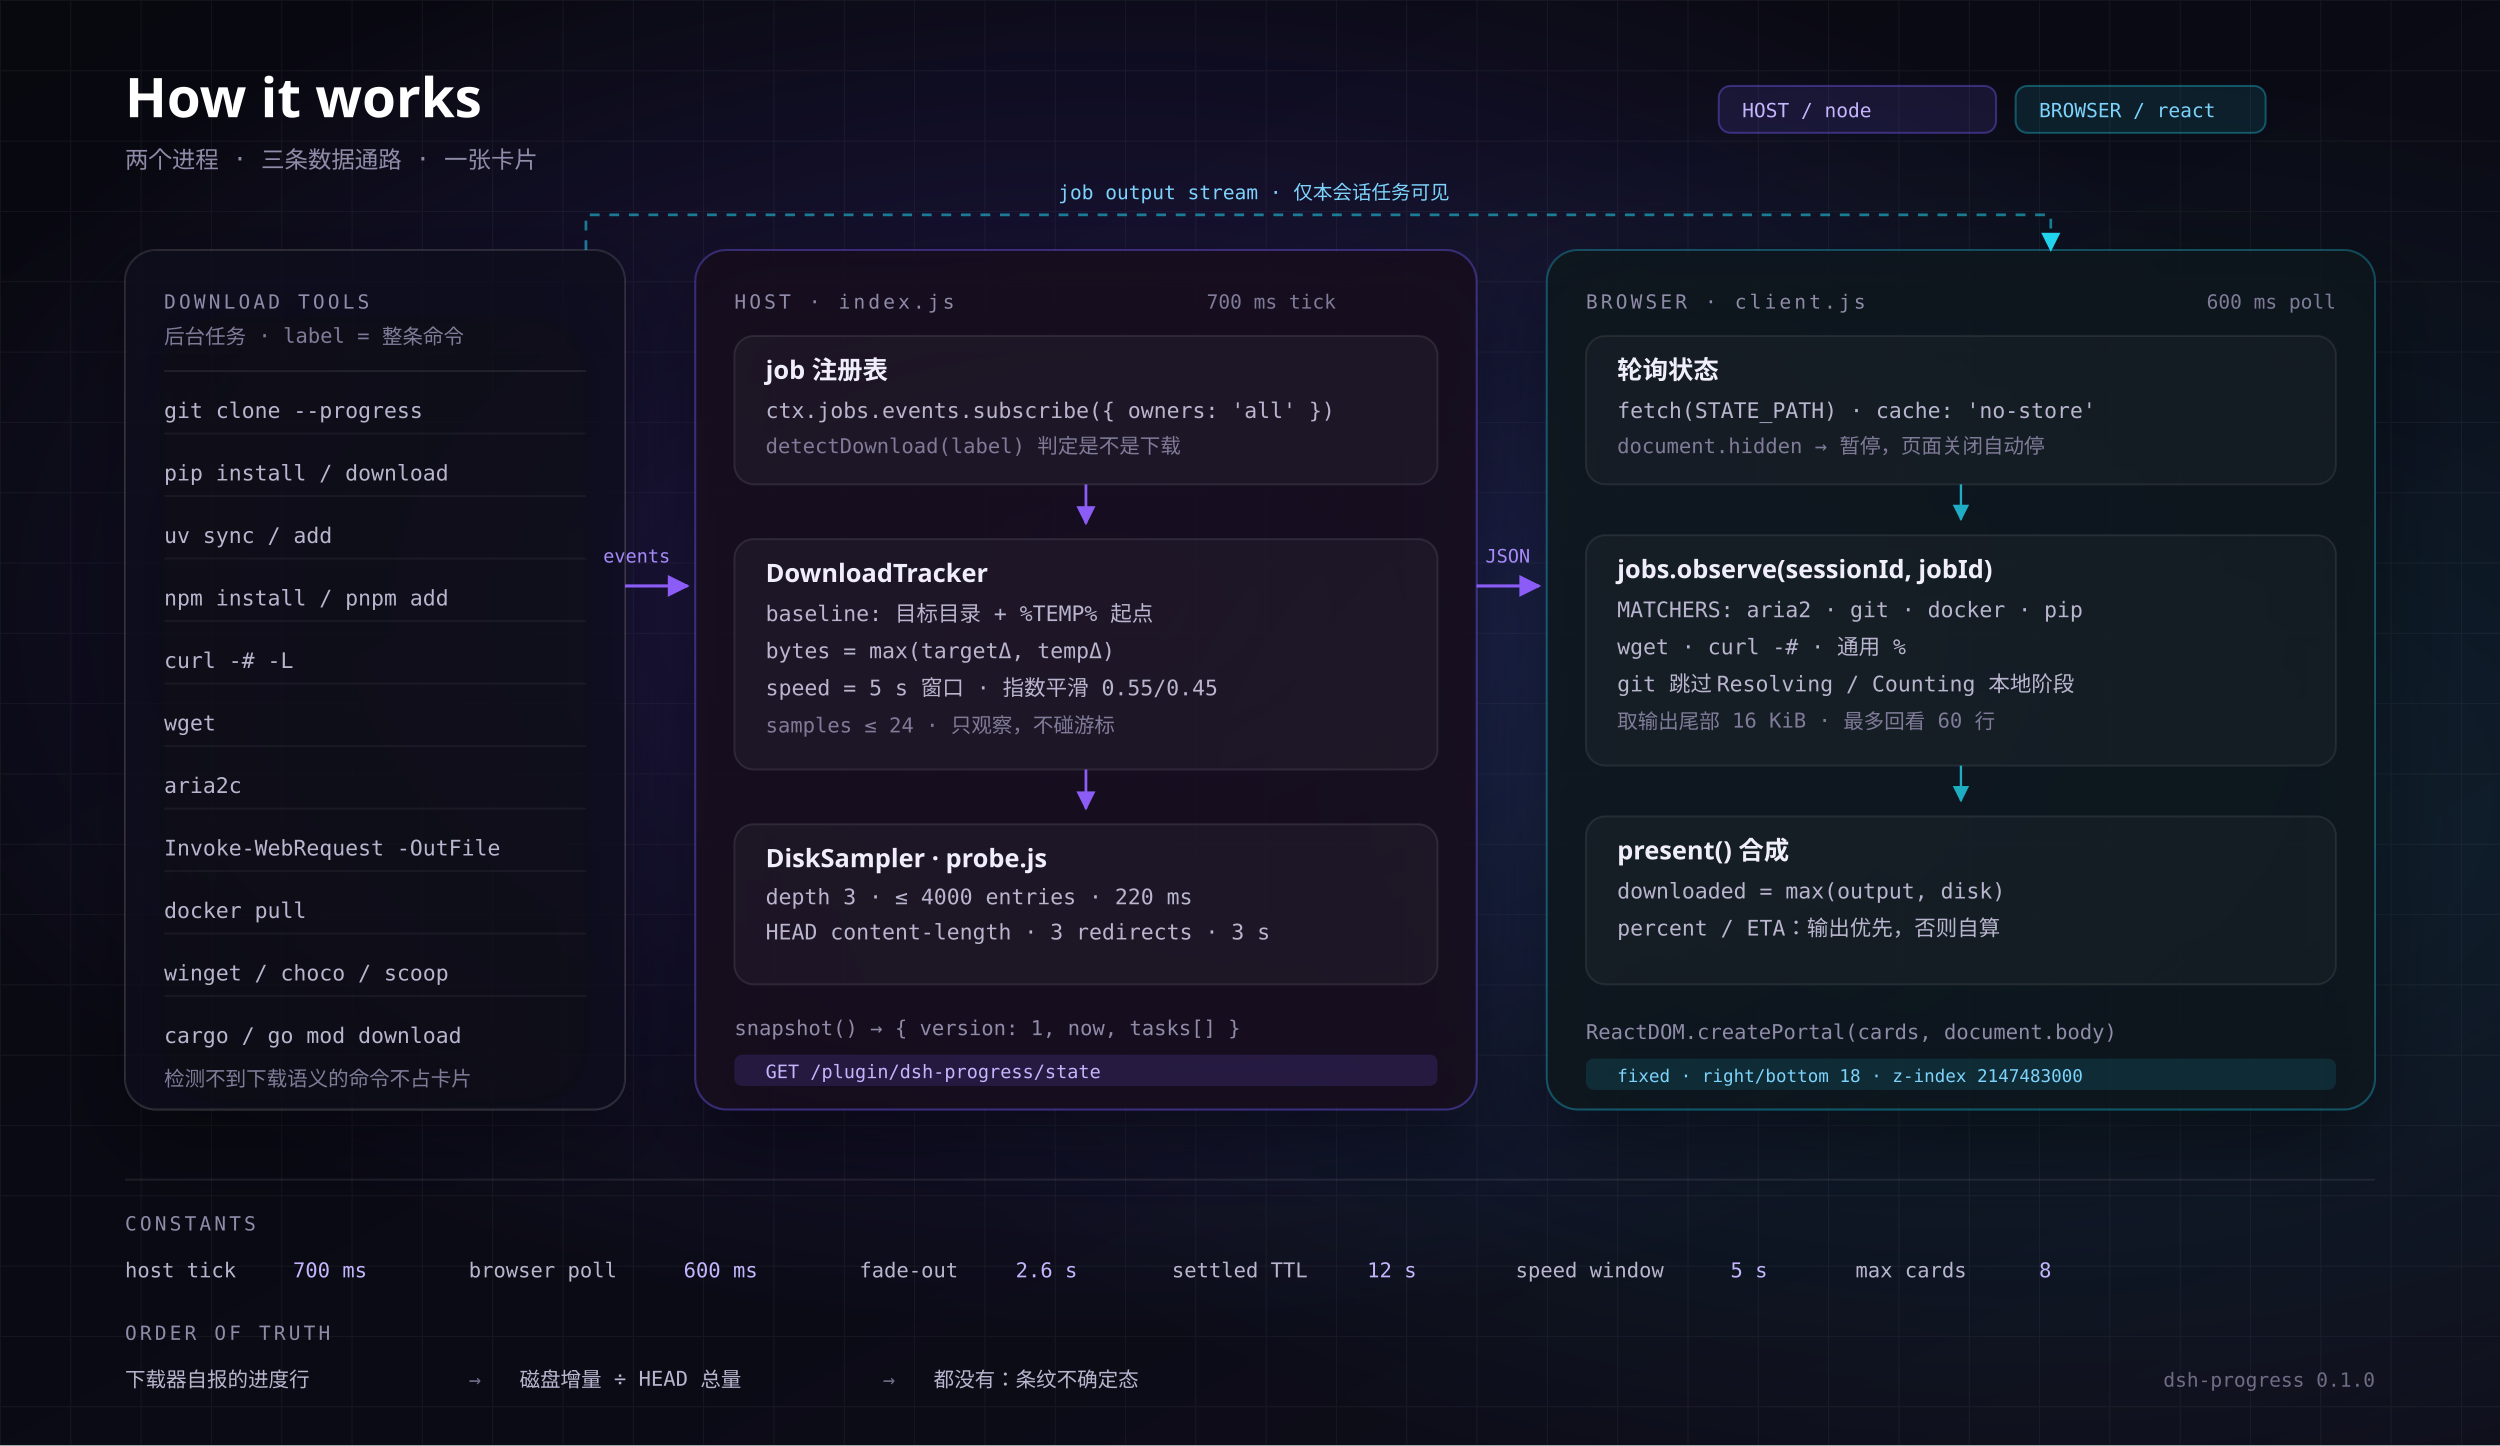
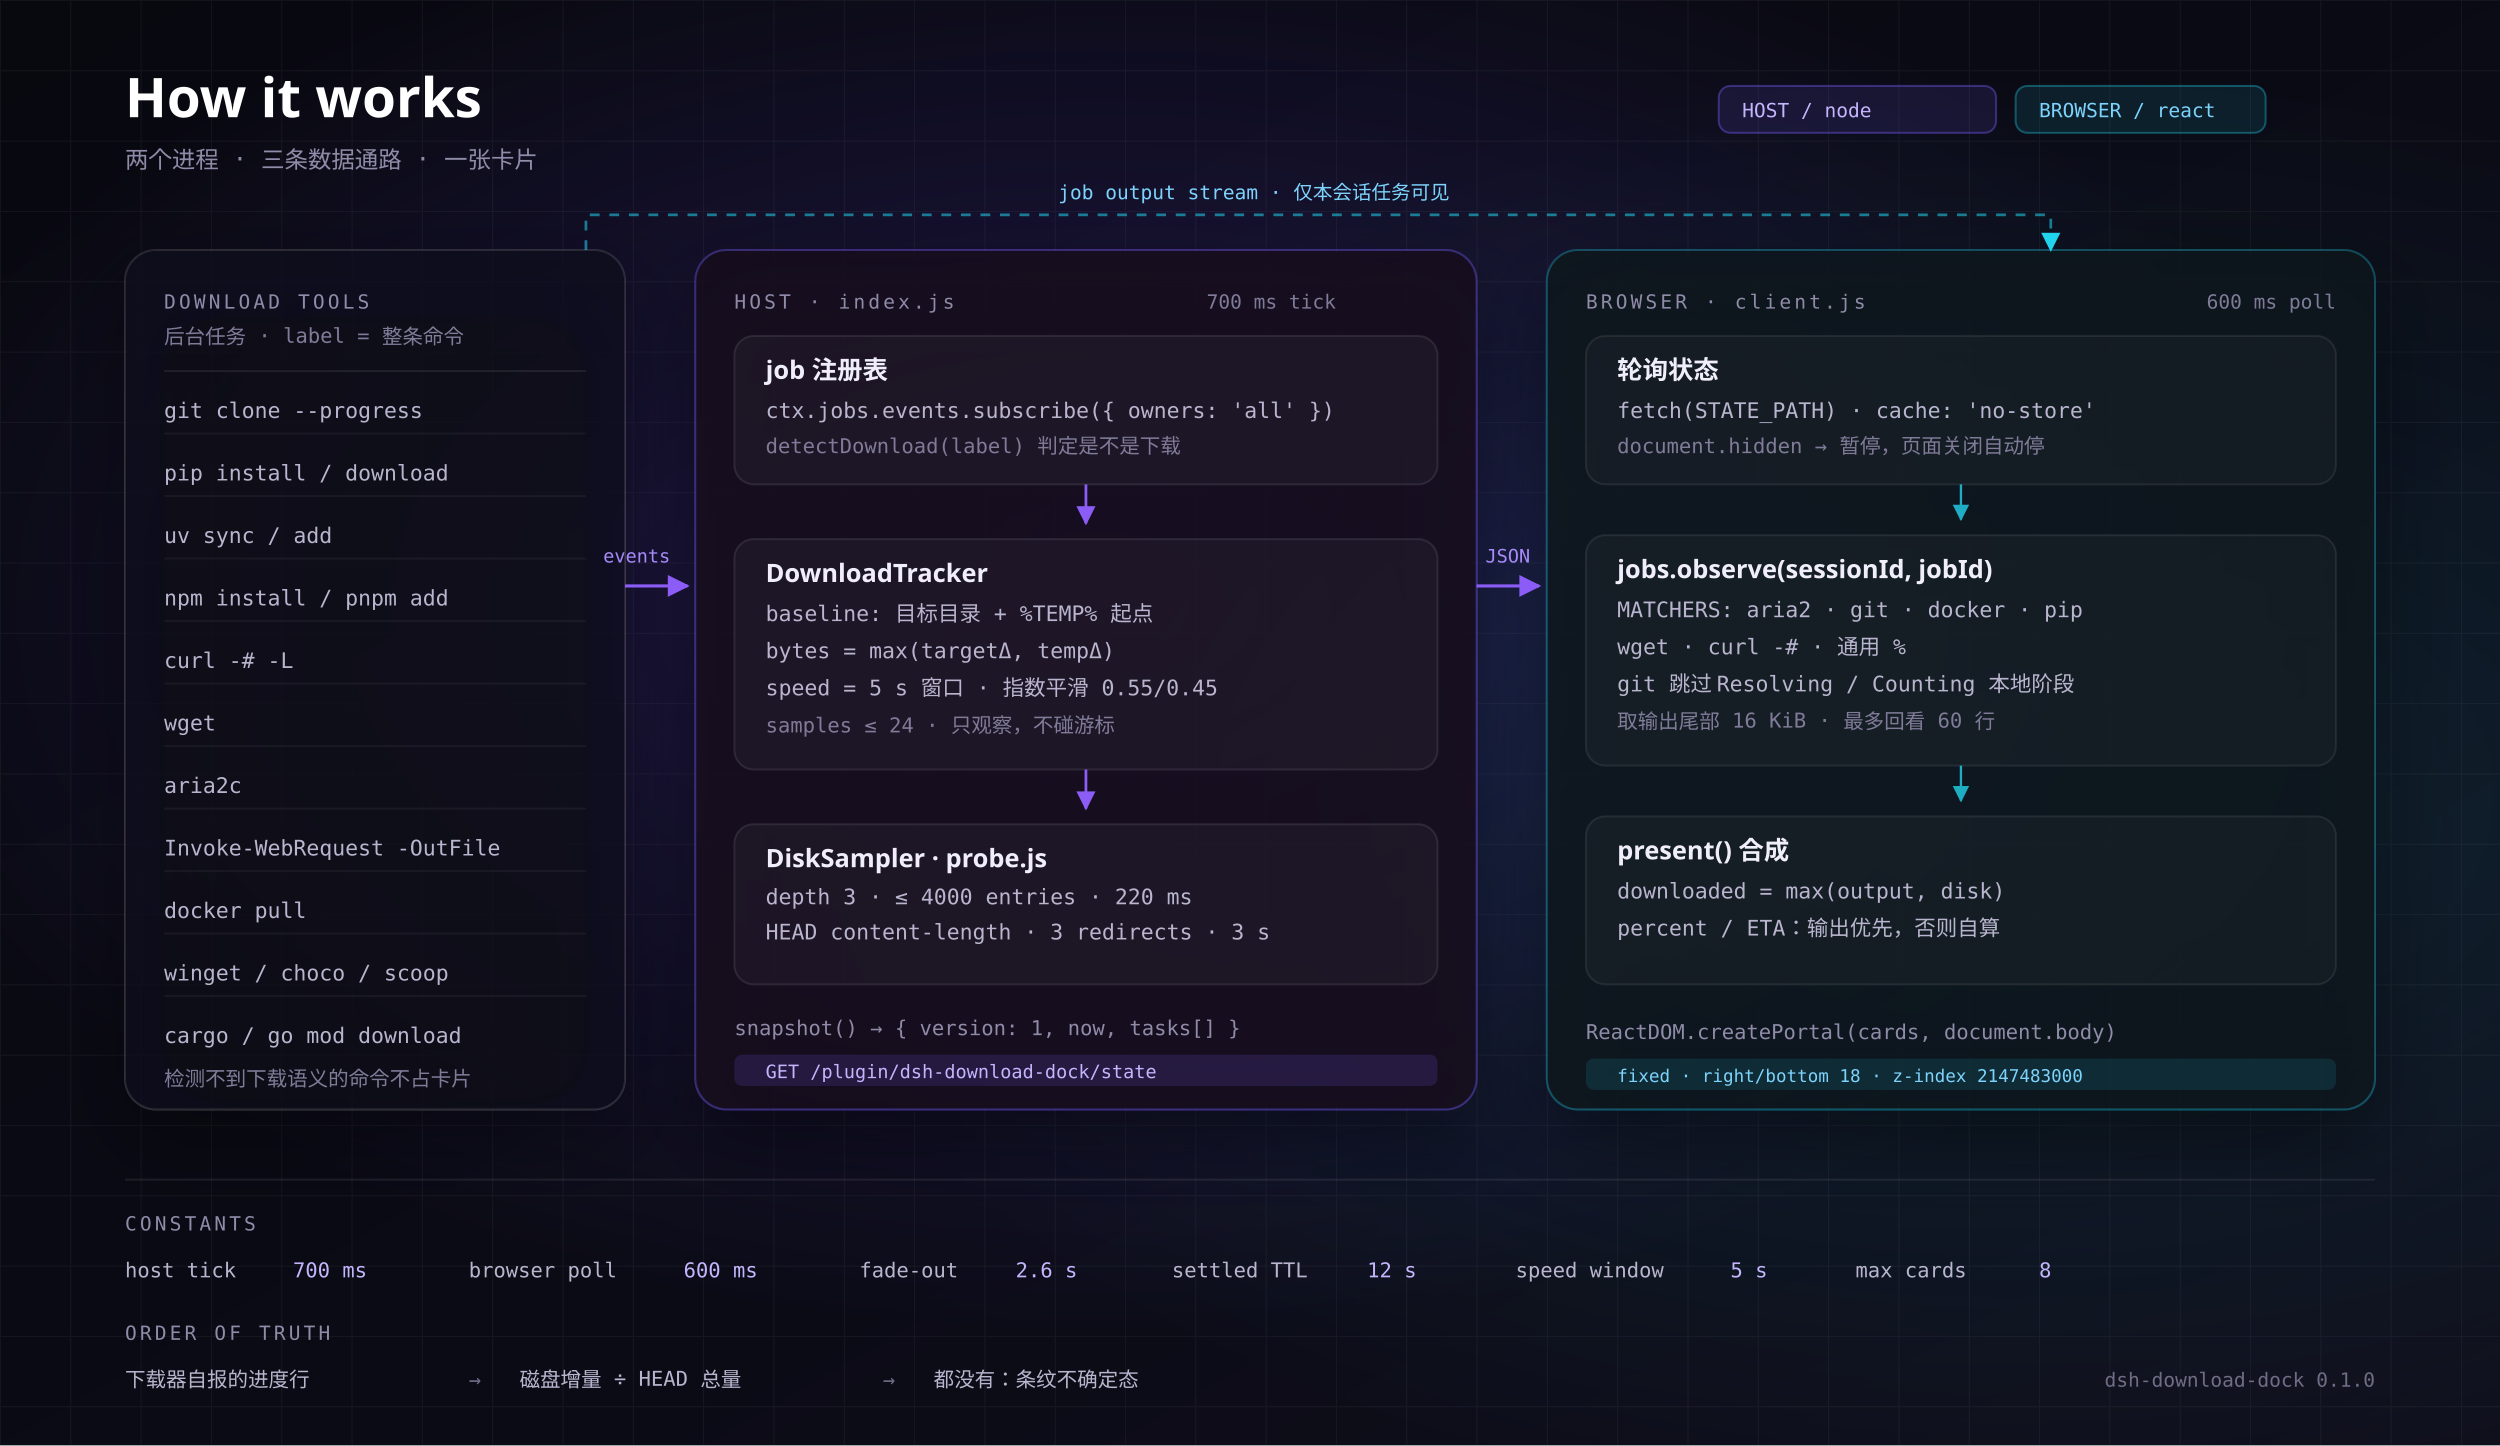
- <svg xmlns="http://www.w3.org/2000/svg" width="1280" height="740" viewBox="0 0 1280 740" role="img" aria-label="dsh-progress data flow: download tools feed the Host sampler, a JSON state route, and the browser card">
+ <svg xmlns="http://www.w3.org/2000/svg" width="1280" height="740" viewBox="0 0 1280 740" role="img" aria-label="dsh-download-dock data flow: download tools feed the Host sampler, a JSON state route, and the browser card">
  <defs>
    <linearGradient id="bg" x1="0" y1="0" x2="1" y2="1">
      <stop offset="0" stop-color="#08080f" />
      <stop offset="0.6" stop-color="#0b0b16" />
      <stop offset="1" stop-color="#100f1c" />
    </linearGradient>
    <radialGradient id="haloHost" cx="0.44" cy="0.42" r="0.5">
      <stop offset="0" stop-color="#6d4aff" stop-opacity="0.24" />
      <stop offset="1" stop-color="#6d4aff" stop-opacity="0" />
    </radialGradient>
    <radialGradient id="haloWeb" cx="0.8" cy="0.55" r="0.5">
      <stop offset="0" stop-color="#22d3ee" stop-opacity="0.12" />
      <stop offset="1" stop-color="#22d3ee" stop-opacity="0" />
    </radialGradient>
    <pattern id="grid" width="36" height="36" patternUnits="userSpaceOnUse">
      <path d="M36 0H0V36" fill="none" stroke="#ffffff" stroke-opacity="0.045" />
    </pattern>
    <filter id="boxShadow" x="-20%" y="-20%" width="140%" height="150%">
      <feDropShadow dx="0" dy="16" stdDeviation="22" flood-color="#000000" flood-opacity="0.5" />
    </filter>
    <marker id="arrow" viewBox="0 0 10 10" refX="9" refY="5" markerWidth="7" markerHeight="7" orient="auto-start-reverse">
      <path d="M0 0l10 5-10 5z" fill="#8b5cf6" />
    </marker>
    <marker id="arrowCyan" viewBox="0 0 10 10" refX="9" refY="5" markerWidth="7" markerHeight="7" orient="auto-start-reverse">
      <path d="M0 0l10 5-10 5z" fill="#22d3ee" />
    </marker>
    <style>
      .mono { font-family: "Cascadia Mono", "JetBrains Mono", Consolas, "SFMono-Regular", monospace; }
      .sans { font-family: "Segoe UI Semibold", "Segoe UI", "Microsoft YaHei", system-ui, sans-serif; }
      .label { font-family: "Cascadia Mono", "JetBrains Mono", Consolas, monospace; font-size: 10px; letter-spacing: 1.6px; fill: #8f8ba8; }
      .h2 { font-family: "Segoe UI Semibold", "Segoe UI", "Microsoft YaHei", sans-serif; font-size: 13px; font-weight: 600; fill: #f0eefb; }
      .body { font-family: "Cascadia Mono", "JetBrains Mono", Consolas, monospace; font-size: 11px; fill: #b9b5ce; }
      .dim { font-family: "Cascadia Mono", "JetBrains Mono", Consolas, monospace; font-size: 10.5px; fill: #7f7b98; }
    </style>
  </defs>
  <rect width="1280" height="740" fill="url(#bg)" />
  <rect width="1280" height="740" fill="url(#grid)" />
  <rect width="1280" height="740" fill="url(#haloHost)" />
  <rect width="1280" height="740" fill="url(#haloWeb)" />
  <text x="64" y="60" class="sans" font-size="28" font-weight="700" fill="#ffffff">How it works</text>
  <text x="64" y="86" class="mono" font-size="12" fill="#8f8ba8">两个进程 · 三条数据通路 · 一张卡片</text>
  <g transform="translate(880 44)">
    <rect x="0" y="0" width="142" height="24" rx="6" fill="#7c5cff" fill-opacity="0.12" stroke="#7c5cff" stroke-opacity="0.4" />
    <text x="12" y="16" class="mono" font-size="10" fill="#c4b5fd">HOST / node</text>
    <rect x="152" y="0" width="128" height="24" rx="6" fill="#22d3ee" fill-opacity="0.1" stroke="#22d3ee" stroke-opacity="0.35" />
    <text x="164" y="16" class="mono" font-size="10" fill="#7dd3fc">BROWSER / react</text>
  </g>
  <g>
    <rect x="64" y="128" width="256" height="440" rx="16" fill="#12111c" fill-opacity="0.72" stroke="#ffffff" stroke-opacity="0.1" filter="url(#boxShadow)" />
    <text x="84" y="158" class="label">DOWNLOAD TOOLS</text>
    <text x="84" y="176" class="dim">后台任务 · label = 整条命令</text>
    <path d="M84 190h216" stroke="#ffffff" stroke-opacity="0.08" />
    <g class="body">
      <text x="84" y="214">git clone --progress</text>
      <text x="84" y="246">pip install / download</text>
      <text x="84" y="278">uv sync / add</text>
      <text x="84" y="310">npm install / pnpm add</text>
      <text x="84" y="342">curl -# -L</text>
      <text x="84" y="374">wget</text>
      <text x="84" y="406">aria2c</text>
      <text x="84" y="438">Invoke-WebRequest -OutFile</text>
      <text x="84" y="470">docker pull</text>
      <text x="84" y="502">winget / choco / scoop</text>
      <text x="84" y="534">cargo / go mod download</text>
    </g>
    <g stroke="#ffffff" stroke-opacity="0.05">
      <path d="M84 222h216M84 254h216M84 286h216M84 318h216M84 350h216M84 382h216M84 414h216M84 446h216M84 478h216M84 510h216" />
    </g>
    <text x="84" y="556" class="dim">检测不到下载语义的命令不占卡片</text>
  </g>
  <g>
    <rect x="356" y="128" width="400" height="440" rx="16" fill="#141223" fill-opacity="0.86" stroke="#7c5cff" stroke-opacity="0.35" filter="url(#boxShadow)" />
    <text x="376" y="158" class="label" fill="#a78bfa">HOST · index.js</text>
    <text x="684" y="158" class="mono" font-size="10" fill="#7f7b98" text-anchor="end">700 ms tick</text>
    <rect x="376" y="172" width="360" height="76" rx="10" fill="#ffffff" fill-opacity="0.035" stroke="#ffffff" stroke-opacity="0.09" />
    <text x="392" y="194" class="h2">job 注册表</text>
    <text x="392" y="214" class="body">ctx.jobs.events.subscribe({ owners: 'all' })</text>
    <text x="392" y="232" class="dim">detectDownload(label) 判定是不是下载</text>
    <path d="M556 248v20" stroke="#8b5cf6" stroke-width="1.4" marker-end="url(#arrow)" />
    <rect x="376" y="276" width="360" height="118" rx="10" fill="#ffffff" fill-opacity="0.035" stroke="#ffffff" stroke-opacity="0.09" />
    <text x="392" y="298" class="h2">DownloadTracker</text>
    <text x="392" y="318" class="body">baseline: 目标目录 + %TEMP% 起点</text>
    <text x="392" y="337" class="body">bytes = max(targetΔ, tempΔ)</text>
    <text x="392" y="356" class="body">speed = 5 s 窗口 · 指数平滑 0.55/0.45</text>
    <text x="392" y="375" class="dim">samples ≤ 24 · 只观察，不碰游标</text>
    <path d="M556 394v20" stroke="#8b5cf6" stroke-width="1.4" marker-end="url(#arrow)" />
    <rect x="376" y="422" width="360" height="82" rx="10" fill="#ffffff" fill-opacity="0.035" stroke="#ffffff" stroke-opacity="0.09" />
    <text x="392" y="444" class="h2">DiskSampler · probe.js</text>
    <text x="392" y="463" class="body">depth 3 · ≤ 4000 entries · 220 ms</text>
    <text x="392" y="481" class="body">HEAD content-length · 3 redirects · 3 s</text>
    <text x="376" y="530" class="mono" font-size="10.5" fill="#8f8ba8">snapshot() → { version: 1, now, tasks[] }</text>
    <rect x="376" y="540" width="360" height="16" rx="4" fill="#7c5cff" fill-opacity="0.16" />
-     <text x="392" y="552" class="mono" font-size="9.5" fill="#c4b5fd">GET /plugin/dsh-progress/state</text>
+     <text x="392" y="552" class="mono" font-size="9.5" fill="#c4b5fd">GET /plugin/dsh-download-dock/state</text>
  </g>
  <g>
    <rect x="792" y="128" width="424" height="440" rx="16" fill="#111822" fill-opacity="0.86" stroke="#22d3ee" stroke-opacity="0.28" filter="url(#boxShadow)" />
    <text x="812" y="158" class="label" fill="#7dd3fc">BROWSER · client.js</text>
    <text x="1196" y="158" class="mono" font-size="10" fill="#7f7b98" text-anchor="end">600 ms poll</text>
    <rect x="812" y="172" width="384" height="76" rx="10" fill="#ffffff" fill-opacity="0.03" stroke="#ffffff" stroke-opacity="0.08" />
    <text x="828" y="194" class="h2">轮询状态</text>
    <text x="828" y="214" class="body">fetch(STATE_PATH) · cache: 'no-store'</text>
    <text x="828" y="232" class="dim">document.hidden → 暂停，页面关闭自动停</text>
    <path d="M1004 248v18" stroke="#22d3ee" stroke-width="1.2" marker-end="url(#arrowCyan)" opacity="0.8" />
    <rect x="812" y="274" width="384" height="118" rx="10" fill="#ffffff" fill-opacity="0.03" stroke="#ffffff" stroke-opacity="0.08" />
    <text x="828" y="296" class="h2">jobs.observe(sessionId, jobId)</text>
    <text x="828" y="316" class="body">MATCHERS: aria2 · git · docker · pip</text>
    <text x="828" y="335" class="body">　　　　　wget · curl -# · 通用 %</text>
    <text x="828" y="354" class="body">git 跳过 Resolving / Counting 本地阶段</text>
    <text x="828" y="373" class="dim">取输出尾部 16 KiB · 最多回看 60 行</text>
    <path d="M1004 392v18" stroke="#22d3ee" stroke-width="1.2" marker-end="url(#arrowCyan)" opacity="0.8" />
    <rect x="812" y="418" width="384" height="86" rx="10" fill="#ffffff" fill-opacity="0.03" stroke="#ffffff" stroke-opacity="0.08" />
    <text x="828" y="440" class="h2">present() 合成</text>
    <text x="828" y="460" class="body">downloaded = max(output, disk)</text>
    <text x="828" y="479" class="body">percent / ETA：输出优先，否则自算</text>
    <text x="812" y="532" class="mono" font-size="10.5" fill="#8f8ba8">ReactDOM.createPortal(cards, document.body)</text>
    <rect x="812" y="542" width="384" height="16" rx="4" fill="#22d3ee" fill-opacity="0.12" />
    <text x="828" y="554" class="mono" font-size="9" fill="#7dd3fc">fixed · right/bottom 18 · z-index 2147483000</text>
  </g>
  <g>
    <path d="M320 300h32" stroke="#8b5cf6" stroke-width="1.6" marker-end="url(#arrow)" />
    <text x="326" y="288" class="mono" font-size="9.5" fill="#a78bfa" text-anchor="middle">events</text>
    <path d="M756 300h32" stroke="#8b5cf6" stroke-width="1.6" marker-end="url(#arrow)" />
    <text x="772" y="288" class="mono" font-size="9.5" fill="#a78bfa" text-anchor="middle">JSON</text>
    <path d="M300 128v-18h750v18" stroke="#22d3ee" stroke-opacity="0.55" stroke-width="1.4" stroke-dasharray="5 5" fill="none" marker-end="url(#arrowCyan)" />
    <text x="642" y="102" class="mono" font-size="10" fill="#7dd3fc" text-anchor="middle">job output stream · 仅本会话任务可见</text>
  </g>
  <g>
    <path d="M64 604h1152" stroke="#ffffff" stroke-opacity="0.08" />
    <text x="64" y="630" class="label">CONSTANTS</text>
    <g class="mono" font-size="10.5" fill="#b9b5ce">
      <text x="64" y="654">host tick</text>
      <text x="150" y="654" fill="#c4b5fd">700 ms</text>
      <text x="240" y="654">browser poll</text>
      <text x="350" y="654" fill="#c4b5fd">600 ms</text>
      <text x="440" y="654">fade-out</text>
      <text x="520" y="654" fill="#c4b5fd">2.6 s</text>
      <text x="600" y="654">settled TTL</text>
      <text x="700" y="654" fill="#c4b5fd">12 s</text>
      <text x="776" y="654">speed window</text>
      <text x="886" y="654" fill="#c4b5fd">5 s</text>
      <text x="950" y="654">max cards</text>
      <text x="1044" y="654" fill="#c4b5fd">8</text>
    </g>
    <text x="64" y="686" class="label">ORDER OF TRUTH</text>
    <text x="64" y="710" class="mono" font-size="10.5" fill="#b9b5ce">下载器自报的进度行</text>
    <text x="240" y="710" class="mono" font-size="10.5" fill="#6f6c86">→</text>
    <text x="266" y="710" class="mono" font-size="10.5" fill="#b9b5ce">磁盘增量 ÷ HEAD 总量</text>
    <text x="452" y="710" class="mono" font-size="10.5" fill="#6f6c86">→</text>
    <text x="478" y="710" class="mono" font-size="10.5" fill="#b9b5ce">都没有：条纹不确定态</text>
-     <text x="1216" y="710" class="mono" font-size="10" fill="#6f6c86" text-anchor="end">dsh-progress 0.1.0</text>
+     <text x="1216" y="710" class="mono" font-size="10" fill="#6f6c86" text-anchor="end">dsh-download-dock 0.1.0</text>
  </g>
</svg>
